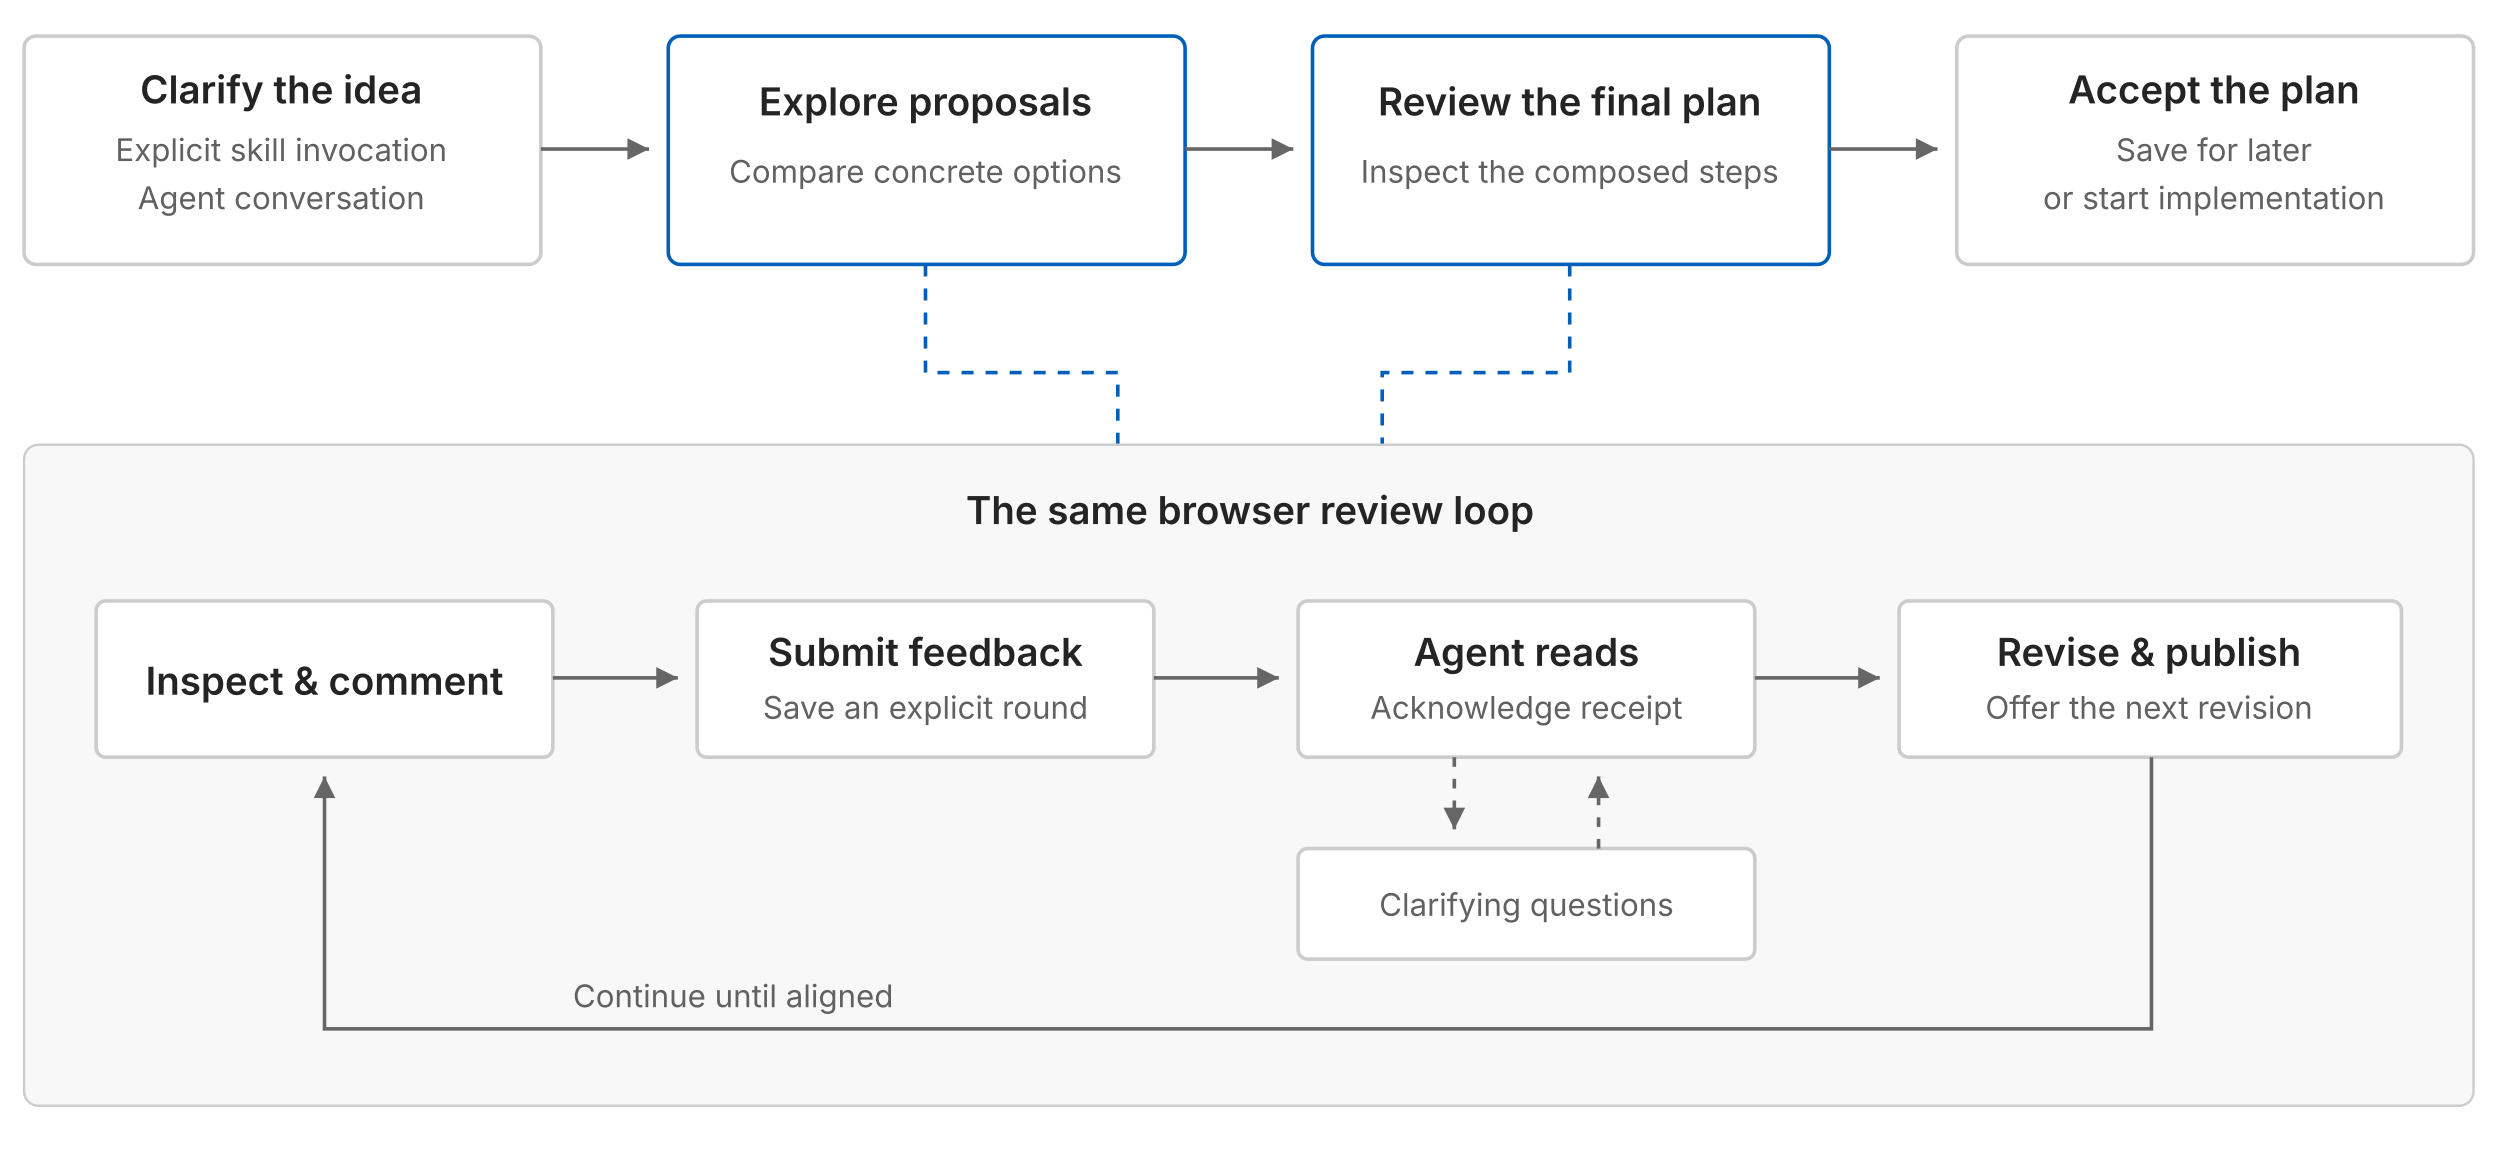
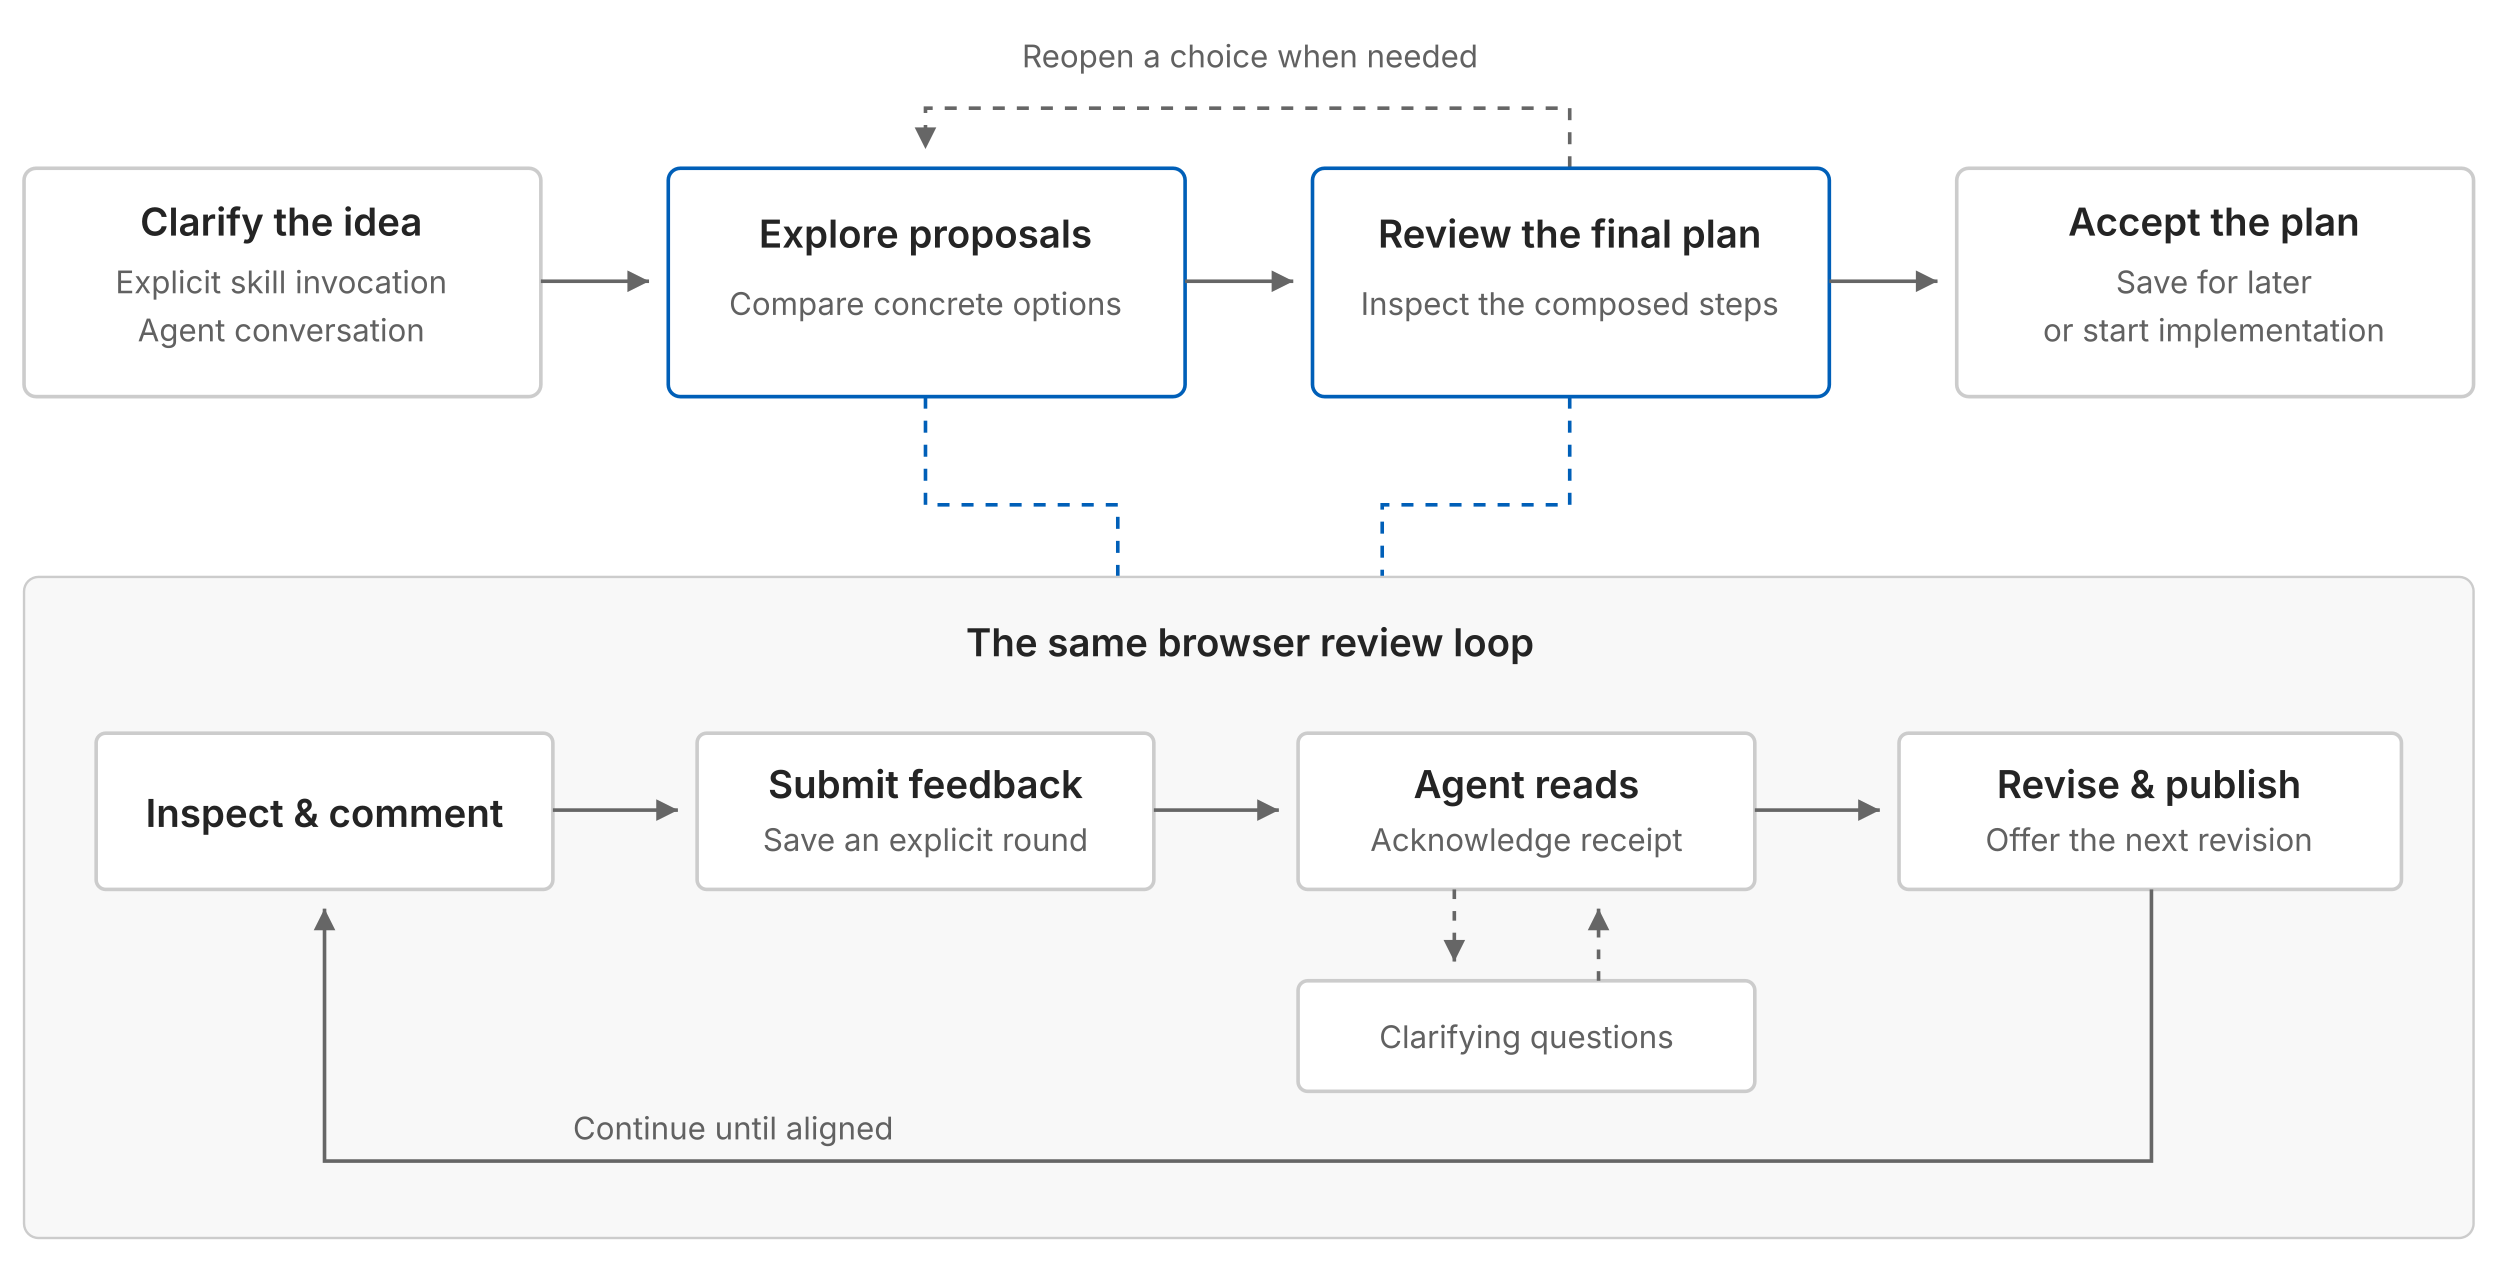
- <svg xmlns="http://www.w3.org/2000/svg" viewBox="0 0 1040 480" role="img" aria-labelledby="flowTitle flowDesc">
-   <rect width="1040" height="480" fill="var(--bg,#ffffff)" />
+ <svg xmlns="http://www.w3.org/2000/svg" viewBox="0 -55 1040 535" role="img" aria-labelledby="flowTitle flowDesc">
+   <rect y="-55" width="1040" height="535" fill="var(--bg,#ffffff)" />
  <defs>
    <marker id="flowArrow" markerWidth="8" markerHeight="8" refX="6" refY="3" orient="auto">
      <path d="M0,0 L6,3 L0,6" fill="var(--muted,#666)" />
    </marker>
  </defs>
  <style>.flow-box{fill:var(--panel,#fff);stroke:var(--line,#ccc);stroke-width:1.5}.flow-label{fill:var(--ink,#242424);font:600 16px -apple-system,BlinkMacSystemFont,Segoe UI,sans-serif;text-anchor:middle}.flow-sub{fill:var(--muted,#616161);font:13px -apple-system,BlinkMacSystemFont,Segoe UI,sans-serif;text-anchor:middle}.flow-line{fill:none;stroke:var(--muted,#666);stroke-width:1.5;marker-end:url(#flowArrow)}.flow-link{fill:none;stroke:var(--blue,#005fb8);stroke-width:1.5;stroke-dasharray:5 5}</style>
+   <path class="flow-line" d="M653 15 V-10 H385 V7" stroke-dasharray="5 5" />
+   <text class="flow-sub" x="520" y="-27">Reopen a choice when needed</text>
  <rect class="flow-box" x="10" y="15" width="215" height="95" rx="5" />
  <text class="flow-label" x="117" y="43">Clarify the idea</text>
  <text class="flow-sub" x="117" y="67">Explicit skill invocation</text>
  <text class="flow-sub" x="117" y="87">Agent conversation</text>
  <rect class="flow-box" x="278" y="15" width="215" height="95" rx="5" style="stroke:var(--blue,#005fb8)" />
  <text class="flow-label" x="385" y="48">Explore proposals</text>
  <text class="flow-sub" x="385" y="76">Compare concrete options</text>
  <rect class="flow-box" x="546" y="15" width="215" height="95" rx="5" style="stroke:var(--blue,#005fb8)" />
  <text class="flow-label" x="653" y="48">Review the final plan</text>
  <text class="flow-sub" x="653" y="76">Inspect the composed steps</text>
  <rect class="flow-box" x="814" y="15" width="215" height="95" rx="5" />
  <text class="flow-label" x="921" y="43">Accept the plan</text>
  <text class="flow-sub" x="921" y="67">Save for later</text>
  <text class="flow-sub" x="921" y="87">or start implementation</text>
  <path class="flow-line" d="M225 62 H270" />
  <path class="flow-line" d="M493 62 H538" />
  <path class="flow-line" d="M761 62 H806" />
  <path class="flow-link" d="M385 110 V155 H465 V185 M653 110 V155 H575 V185" />
  <rect x="10" y="185" width="1019" height="275" rx="6" fill="var(--bg,#f8f8f8)" stroke="var(--line,#ccc)" />
  <text class="flow-label" x="520" y="218">The same browser review loop</text>
  <rect class="flow-box" x="40" y="250" width="190" height="65" rx="4" />
  <text class="flow-label" x="135" y="289">Inspect &amp; comment</text>
  <rect class="flow-box" x="290" y="250" width="190" height="65" rx="4" />
  <text class="flow-label" x="385" y="277">Submit feedback</text>
  <text class="flow-sub" x="385" y="299">Save an explicit round</text>
  <rect class="flow-box" x="540" y="250" width="190" height="65" rx="4" />
  <text class="flow-label" x="635" y="277">Agent reads</text>
  <text class="flow-sub" x="635" y="299">Acknowledge receipt</text>
  <rect class="flow-box" x="790" y="250" width="209" height="65" rx="4" />
  <text class="flow-label" x="894" y="277">Revise &amp; publish</text>
  <text class="flow-sub" x="894" y="299">Offer the next revision</text>
  <path class="flow-line" d="M230 282 H282" />
  <path class="flow-line" d="M480 282 H532" />
  <path class="flow-line" d="M730 282 H782" />
  <path class="flow-line" d="M895 315 V428 H135 V323" />
  <rect class="flow-box" x="540" y="353" width="190" height="46" rx="4" />
  <text class="flow-sub" x="635" y="381">Clarifying questions</text>
  <path class="flow-line" d="M605 315 V345" stroke-dasharray="4 5" />
  <path class="flow-line" d="M665 353 V323" stroke-dasharray="4 5" />
  <text class="flow-sub" x="305" y="419">Continue until aligned</text>
</svg>
